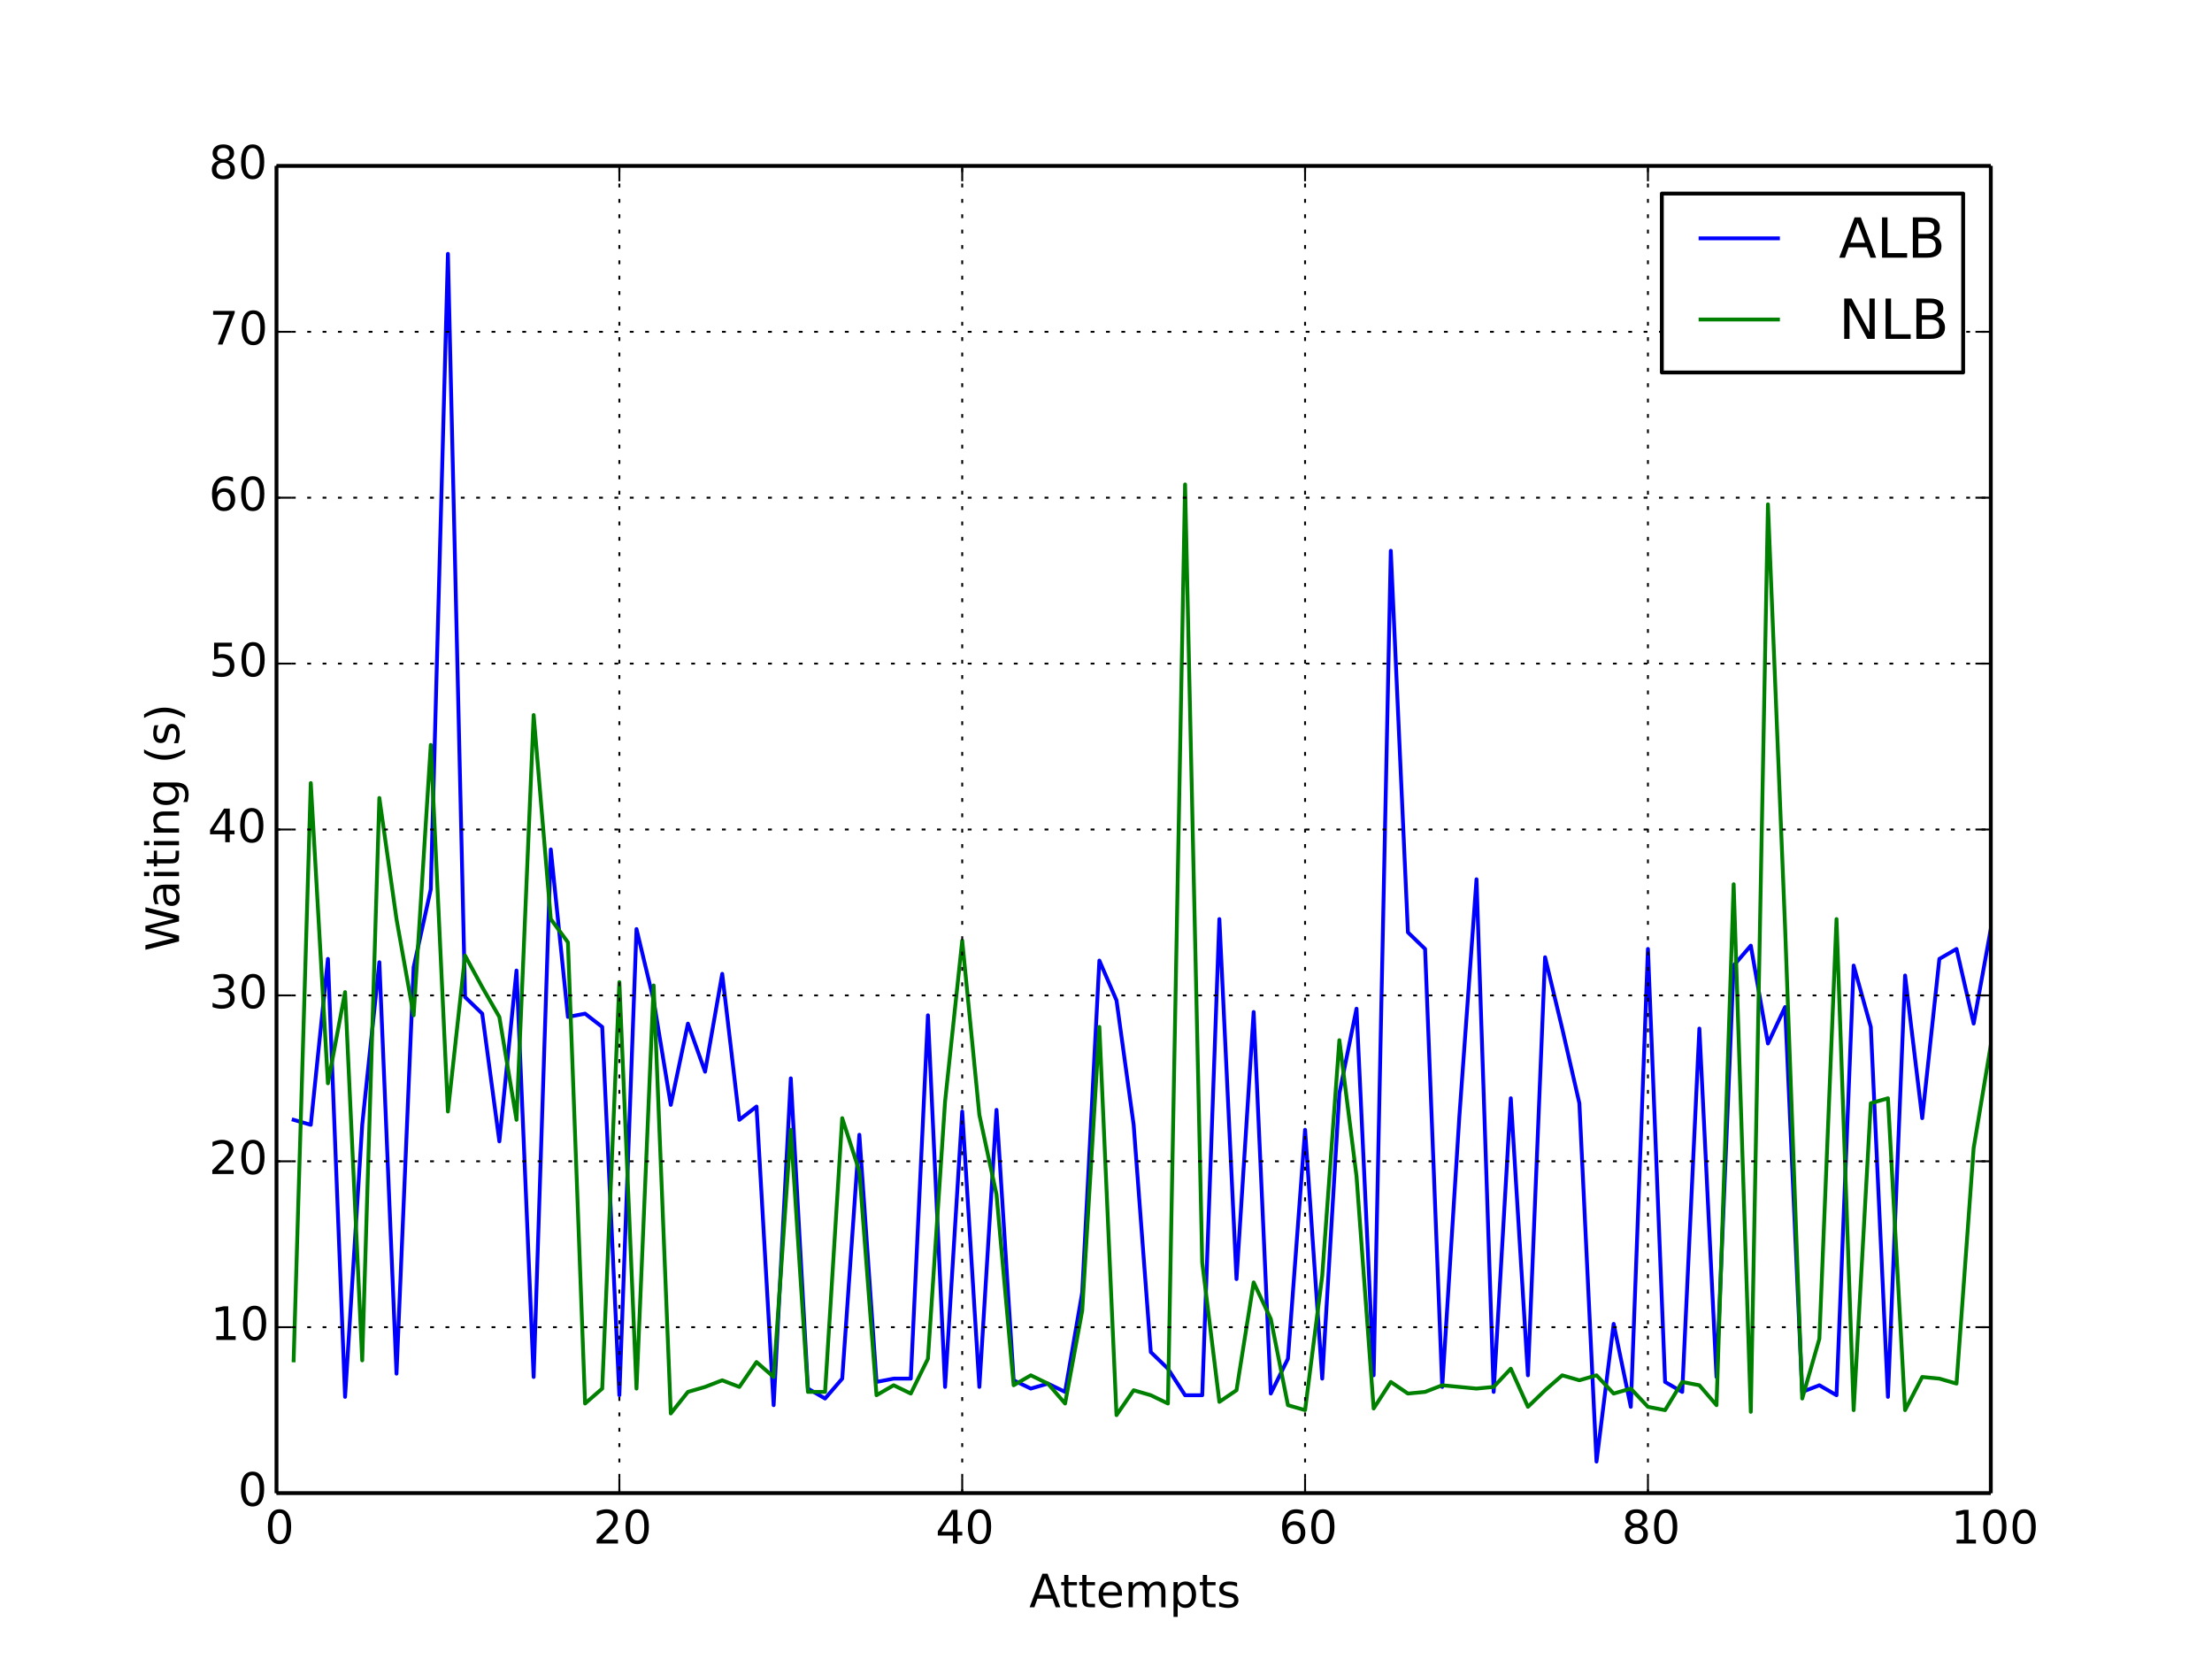
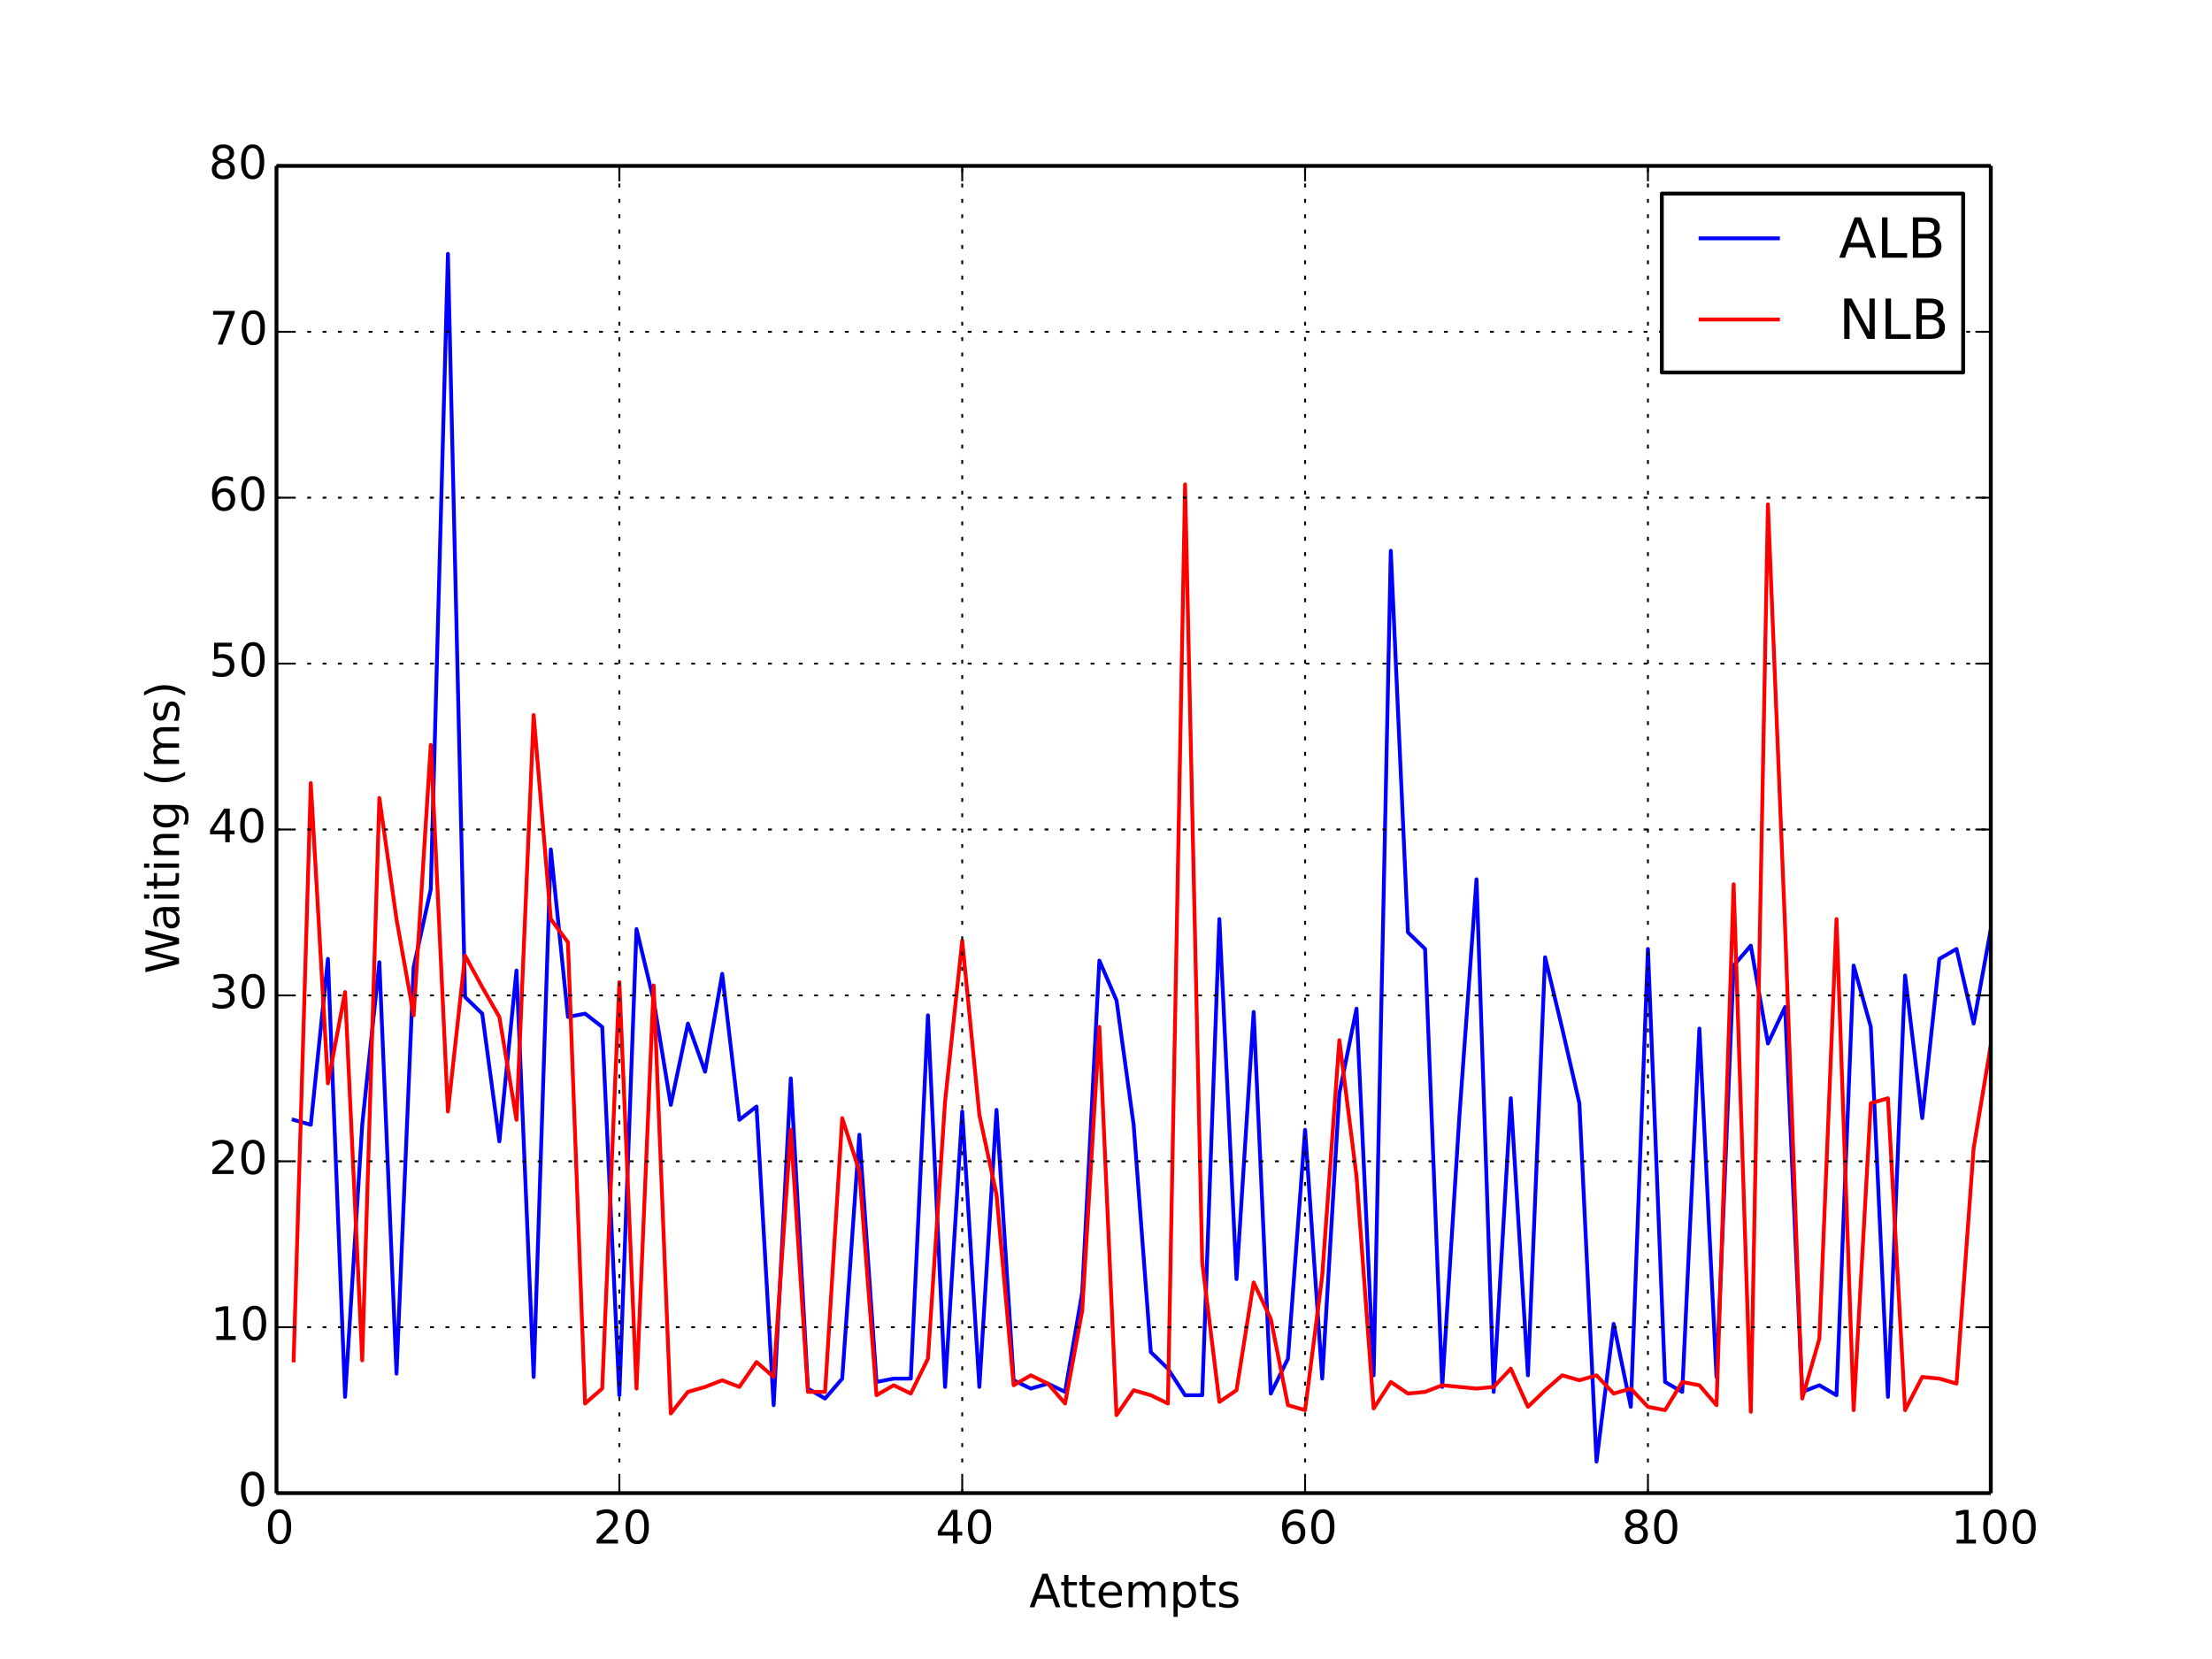
<svg xmlns="http://www.w3.org/2000/svg" xmlns:xlink="http://www.w3.org/1999/xlink" height="432pt" version="1.1" viewBox="0 0 576 432" width="576pt">
  <defs>
    <style type="text/css">
*{stroke-linecap:butt;stroke-linejoin:round;}
  </style>
  </defs>
  <g id="figure_1">
    <g id="patch_1">
      <path d=" M0 432 L576 432 L576 0 L0 0 z " style="fill:#ffffff;" />
    </g>
    <g id="axes_1">
      <g id="patch_2">
        <path d=" M72 388.8 L518.4 388.8 L518.4 43.2 L72 43.2 z " style="fill:#ffffff;" />
      </g>
      <g id="line2d_1">
        <path clip-path="url(#p7ff5b81e1d)" d=" M76.464 291.6 L80.928 292.896 L85.392 249.696 L89.856 363.744 L94.32 292.896 L98.784 250.56 L103.248 357.696 L107.712 251.856 L112.176 231.552 L116.64 66.096 L121.104 259.632 L125.568 263.952 L130.032 297.216 L134.496 252.72 L138.96 358.56 L143.424 221.184 L147.888 264.816 L152.352 263.952 L156.816 267.408 L161.28 363.312 L165.744 241.92 L170.208 260.496 L174.672 287.712 L179.136 266.544 L183.6 279.072 L188.064 253.584 L192.528 291.6 L196.992 288.144 L201.456 365.904 L205.92 280.8 L210.384 361.584 L214.848 364.176 L219.312 358.992 L223.776 295.488 L228.24 359.856 L232.704 358.992 L237.168 358.992 L241.632 264.384 L246.096 361.152 L250.56 289.44 L255.024 361.152 L259.488 289.008 L263.952 359.424 L268.416 361.584 L272.88 360.288 L277.344 362.448 L281.808 336.528 L286.272 250.128 L290.736 260.496 L295.2 292.896 L299.664 352.08 L304.128 356.4 L308.592 363.312 L313.056 363.312 L317.52 239.328 L321.984 333.072 L326.448 263.52 L330.912 362.88 L335.376 353.808 L339.84 294.192 L344.304 358.992 L348.768 284.688 L353.232 262.656 L357.696 358.128 L362.16 143.424 L366.624 242.784 L371.088 247.104 L375.552 361.152 L380.016 290.736 L384.48 228.96 L388.944 362.448 L393.408 285.984 L397.872 358.128 L402.336 249.264 L406.8 267.84 L411.264 287.28 L415.728 380.592 L420.192 344.736 L424.656 366.336 L429.12 247.104 L433.584 359.856 L438.048 362.448 L442.512 267.84 L446.976 358.56 L451.44 251.424 L455.904 246.24 L460.368 271.728 L464.832 262.224 L469.296 362.448 L473.76 360.72 L478.224 363.312 L482.688 251.424 L487.152 267.408 L491.616 363.744 L496.08 254.016 L500.544 291.168 L505.008 249.696 L509.472 247.104 L513.936 266.544 L518.4 241.92" style="fill:none;stroke:#0000ff;stroke-linecap:square;" />
      </g>
      <g id="line2d_2">
-         <path clip-path="url(#p7ff5b81e1d)" d=" M76.464 354.24 L80.928 203.904 L85.392 282.096 L89.856 258.336 L94.32 354.24 L98.784 207.792 L103.248 239.328 L107.712 264.384 L112.176 193.968 L116.64 289.44 L121.104 248.832 L125.568 257.04 L130.032 264.816 L134.496 291.6 L138.96 186.192 L143.424 239.328 L147.888 245.376 L152.352 365.472 L156.816 361.584 L161.28 255.744 L165.744 361.584 L170.208 256.608 L174.672 368.064 L179.136 362.448 L183.6 361.152 L188.064 359.424 L192.528 361.152 L196.992 354.672 L201.456 358.56 L205.92 294.192 L210.384 362.448 L214.848 362.448 L219.312 291.168 L223.776 304.992 L228.24 363.312 L232.704 360.72 L237.168 362.88 L241.632 353.808 L246.096 286.848 L250.56 244.944 L255.024 290.304 L259.488 311.04 L263.952 360.72 L268.416 358.128 L272.88 360.288 L277.344 365.472 L281.808 341.28 L286.272 267.408 L290.736 368.496 L295.2 362.016 L299.664 363.312 L304.128 365.472 L308.592 126.144 L313.056 328.752 L317.52 365.04 L321.984 362.016 L326.448 333.936 L330.912 343.44 L335.376 365.904 L339.84 367.2 L344.304 332.208 L348.768 270.864 L353.232 306.288 L357.696 366.768 L362.16 359.856 L366.624 362.88 L371.088 362.448 L375.552 360.72 L380.016 361.152 L384.48 361.584 L388.944 361.152 L393.408 356.4 L397.872 366.336 L402.336 362.016 L406.8 358.128 L411.264 359.424 L415.728 358.128 L420.192 362.88 L424.656 361.584 L429.12 366.336 L433.584 367.2 L438.048 359.856 L442.512 360.72 L446.976 365.904 L451.44 230.256 L455.904 367.632 L460.368 131.328 L464.832 241.488 L469.296 364.176 L473.76 348.624 L478.224 239.328 L482.688 367.2 L487.152 287.28 L491.616 285.984 L496.08 367.2 L500.544 358.56 L505.008 358.992 L509.472 360.288 L513.936 298.944 L518.4 272.16" style="fill:none;stroke:#008000;stroke-linecap:square;" />
+         <path clip-path="url(#p7ff5b81e1d)" d=" M76.464 354.24 L80.928 203.904 L85.392 282.096 L89.856 258.336 L94.32 354.24 L98.784 207.792 L103.248 239.328 L107.712 264.384 L112.176 193.968 L116.64 289.44 L121.104 248.832 L125.568 257.04 L130.032 264.816 L134.496 291.6 L138.96 186.192 L143.424 239.328 L147.888 245.376 L152.352 365.472 L156.816 361.584 L161.28 255.744 L165.744 361.584 L170.208 256.608 L174.672 368.064 L179.136 362.448 L183.6 361.152 L188.064 359.424 L192.528 361.152 L196.992 354.672 L201.456 358.56 L205.92 294.192 L210.384 362.448 L214.848 362.448 L219.312 291.168 L223.776 304.992 L228.24 363.312 L232.704 360.72 L237.168 362.88 L241.632 353.808 L246.096 286.848 L250.56 244.944 L255.024 290.304 L259.488 311.04 L263.952 360.72 L268.416 358.128 L272.88 360.288 L277.344 365.472 L281.808 341.28 L286.272 267.408 L290.736 368.496 L295.2 362.016 L299.664 363.312 L304.128 365.472 L308.592 126.144 L313.056 328.752 L317.52 365.04 L321.984 362.016 L326.448 333.936 L330.912 343.44 L335.376 365.904 L339.84 367.2 L344.304 332.208 L348.768 270.864 L353.232 306.288 L357.696 366.768 L362.16 359.856 L366.624 362.88 L371.088 362.448 L375.552 360.72 L380.016 361.152 L384.48 361.584 L388.944 361.152 L393.408 356.4 L397.872 366.336 L402.336 362.016 L406.8 358.128 L411.264 359.424 L415.728 358.128 L420.192 362.88 L424.656 361.584 L429.12 366.336 L433.584 367.2 L438.048 359.856 L442.512 360.72 L446.976 365.904 L451.44 230.256 L455.904 367.632 L460.368 131.328 L464.832 241.488 L469.296 364.176 L473.76 348.624 L478.224 239.328 L482.688 367.2 L487.152 287.28 L491.616 285.984 L496.08 367.2 L500.544 358.56 L505.008 358.992 L509.472 360.288 L513.936 298.944 L518.4 272.16" style="fill:none;stroke:#ff0000;stroke-linecap:square;" />
      </g>
      <g id="matplotlib.axis_1">
        <g id="xtick_1">
          <g id="line2d_3">
            <path clip-path="url(#p7ff5b81e1d)" d=" M72 388.8 L72 43.2" style="fill:none;stroke:#000000;stroke-dasharray:1,3;stroke-dashoffset:0.0;stroke-width:0.5;" />
          </g>
          <g id="line2d_4">
            <defs>
              <path d=" M0 0 L0 -4" id="m93b0483c22" style="stroke:#000000;stroke-width:0.5;" />
            </defs>
            <g>
              <use style="stroke:#000000;stroke-width:0.5;" x="72.0" xlink:href="#m93b0483c22" y="388.8" />
            </g>
          </g>
          <g id="line2d_5">
            <defs>
              <path d=" M0 0 L0 4" id="m741efc42ff" style="stroke:#000000;stroke-width:0.5;" />
            </defs>
            <g>
              <use style="stroke:#000000;stroke-width:0.5;" x="72.0" xlink:href="#m741efc42ff" y="43.2" />
            </g>
          </g>
          <g id="text_1">
            <defs>
              <path d=" M31.781 66.406 Q24.172 66.406 20.328 58.906 Q16.5 51.422 16.5 36.375 Q16.5 21.391 20.328 13.891 Q24.172 6.391 31.781 6.391 Q39.453 6.391 43.281 13.891 Q47.125 21.391 47.125 36.375 Q47.125 51.422 43.281 58.906 Q39.453 66.406 31.781 66.406 M31.781 74.219 Q44.047 74.219 50.516 64.516 Q56.984 54.828 56.984 36.375 Q56.984 17.969 50.516 8.266 Q44.047 -1.422 31.781 -1.422 Q19.531 -1.422 13.062 8.266 Q6.594 17.969 6.594 36.375 Q6.594 54.828 13.062 64.516 Q19.531 74.219 31.781 74.219" id="BitstreamVeraSans-Roman-30" />
            </defs>
            <g transform="translate(68.97656 401.9181)scale(0.12 -0.12)">
              <use xlink:href="#BitstreamVeraSans-Roman-30" />
            </g>
          </g>
        </g>
        <g id="xtick_2">
          <g id="line2d_6">
            <path clip-path="url(#p7ff5b81e1d)" d=" M161.28 388.8 L161.28 43.2" style="fill:none;stroke:#000000;stroke-dasharray:1,3;stroke-dashoffset:0.0;stroke-width:0.5;" />
          </g>
          <g id="line2d_7">
            <g>
              <use style="stroke:#000000;stroke-width:0.5;" x="161.28" xlink:href="#m93b0483c22" y="388.8" />
            </g>
          </g>
          <g id="line2d_8">
            <g>
              <use style="stroke:#000000;stroke-width:0.5;" x="161.28" xlink:href="#m741efc42ff" y="43.2" />
            </g>
          </g>
          <g id="text_2">
            <defs>
              <path d=" M19.188 8.297 L53.609 8.297 L53.609 0 L7.328 0 L7.328 8.297 Q12.938 14.109 22.625 23.891 Q32.328 33.688 34.812 36.531 Q39.547 41.844 41.422 45.531 Q43.312 49.219 43.312 52.781 Q43.312 58.594 39.234 62.25 Q35.156 65.922 28.609 65.922 Q23.969 65.922 18.812 64.312 Q13.672 62.703 7.812 59.422 L7.812 69.391 Q13.766 71.781 18.938 73 Q24.125 74.219 28.422 74.219 Q39.75 74.219 46.484 68.547 Q53.219 62.891 53.219 53.422 Q53.219 48.922 51.531 44.891 Q49.859 40.875 45.406 35.406 Q44.188 33.984 37.641 27.219 Q31.109 20.453 19.188 8.297" id="BitstreamVeraSans-Roman-32" />
            </defs>
            <g transform="translate(154.4831 401.9181)scale(0.12 -0.12)">
              <use xlink:href="#BitstreamVeraSans-Roman-32" />
              <use x="63.623" xlink:href="#BitstreamVeraSans-Roman-30" />
            </g>
          </g>
        </g>
        <g id="xtick_3">
          <g id="line2d_9">
            <path clip-path="url(#p7ff5b81e1d)" d=" M250.56 388.8 L250.56 43.2" style="fill:none;stroke:#000000;stroke-dasharray:1,3;stroke-dashoffset:0.0;stroke-width:0.5;" />
          </g>
          <g id="line2d_10">
            <g>
              <use style="stroke:#000000;stroke-width:0.5;" x="250.56" xlink:href="#m93b0483c22" y="388.8" />
            </g>
          </g>
          <g id="line2d_11">
            <g>
              <use style="stroke:#000000;stroke-width:0.5;" x="250.56" xlink:href="#m741efc42ff" y="43.2" />
            </g>
          </g>
          <g id="text_3">
            <defs>
              <path d=" M37.797 64.312 L12.891 25.391 L37.797 25.391 z  M35.203 72.906 L47.609 72.906 L47.609 25.391 L58.016 25.391 L58.016 17.188 L47.609 17.188 L47.609 0 L37.797 0 L37.797 17.188 L4.891 17.188 L4.891 26.703 z " id="BitstreamVeraSans-Roman-34" />
            </defs>
            <g transform="translate(243.6169 401.9181)scale(0.12 -0.12)">
              <use xlink:href="#BitstreamVeraSans-Roman-34" />
              <use x="63.623" xlink:href="#BitstreamVeraSans-Roman-30" />
            </g>
          </g>
        </g>
        <g id="xtick_4">
          <g id="line2d_12">
            <path clip-path="url(#p7ff5b81e1d)" d=" M339.84 388.8 L339.84 43.2" style="fill:none;stroke:#000000;stroke-dasharray:1,3;stroke-dashoffset:0.0;stroke-width:0.5;" />
          </g>
          <g id="line2d_13">
            <g>
              <use style="stroke:#000000;stroke-width:0.5;" x="339.84" xlink:href="#m93b0483c22" y="388.8" />
            </g>
          </g>
          <g id="line2d_14">
            <g>
              <use style="stroke:#000000;stroke-width:0.5;" x="339.84" xlink:href="#m741efc42ff" y="43.2" />
            </g>
          </g>
          <g id="text_4">
            <defs>
              <path d=" M33.016 40.375 Q26.375 40.375 22.484 35.828 Q18.609 31.297 18.609 23.391 Q18.609 15.531 22.484 10.953 Q26.375 6.391 33.016 6.391 Q39.656 6.391 43.531 10.953 Q47.406 15.531 47.406 23.391 Q47.406 31.297 43.531 35.828 Q39.656 40.375 33.016 40.375 M52.594 71.297 L52.594 62.312 Q48.875 64.062 45.094 64.984 Q41.312 65.922 37.594 65.922 Q27.828 65.922 22.672 59.328 Q17.531 52.734 16.797 39.406 Q19.672 43.656 24.016 45.922 Q28.375 48.188 33.594 48.188 Q44.578 48.188 50.953 41.516 Q57.328 34.859 57.328 23.391 Q57.328 12.156 50.688 5.359 Q44.047 -1.422 33.016 -1.422 Q20.359 -1.422 13.672 8.266 Q6.984 17.969 6.984 36.375 Q6.984 53.656 15.188 63.938 Q23.391 74.219 37.203 74.219 Q40.922 74.219 44.703 73.484 Q48.484 72.75 52.594 71.297" id="BitstreamVeraSans-Roman-36" />
            </defs>
            <g transform="translate(333.0225 401.9181)scale(0.12 -0.12)">
              <use xlink:href="#BitstreamVeraSans-Roman-36" />
              <use x="63.623" xlink:href="#BitstreamVeraSans-Roman-30" />
            </g>
          </g>
        </g>
        <g id="xtick_5">
          <g id="line2d_15">
            <path clip-path="url(#p7ff5b81e1d)" d=" M429.12 388.8 L429.12 43.2" style="fill:none;stroke:#000000;stroke-dasharray:1,3;stroke-dashoffset:0.0;stroke-width:0.5;" />
          </g>
          <g id="line2d_16">
            <g>
              <use style="stroke:#000000;stroke-width:0.5;" x="429.12" xlink:href="#m93b0483c22" y="388.8" />
            </g>
          </g>
          <g id="line2d_17">
            <g>
              <use style="stroke:#000000;stroke-width:0.5;" x="429.12" xlink:href="#m741efc42ff" y="43.2" />
            </g>
          </g>
          <g id="text_5">
            <defs>
              <path d=" M31.781 34.625 Q24.75 34.625 20.719 30.859 Q16.703 27.094 16.703 20.516 Q16.703 13.922 20.719 10.156 Q24.75 6.391 31.781 6.391 Q38.812 6.391 42.859 10.172 Q46.922 13.969 46.922 20.516 Q46.922 27.094 42.891 30.859 Q38.875 34.625 31.781 34.625 M21.922 38.812 Q15.578 40.375 12.031 44.719 Q8.5 49.078 8.5 55.328 Q8.5 64.062 14.719 69.141 Q20.953 74.219 31.781 74.219 Q42.672 74.219 48.875 69.141 Q55.078 64.062 55.078 55.328 Q55.078 49.078 51.531 44.719 Q48 40.375 41.703 38.812 Q48.828 37.156 52.797 32.312 Q56.781 27.484 56.781 20.516 Q56.781 9.906 50.312 4.234 Q43.844 -1.422 31.781 -1.422 Q19.734 -1.422 13.25 4.234 Q6.781 9.906 6.781 20.516 Q6.781 27.484 10.781 32.312 Q14.797 37.156 21.922 38.812 M18.312 54.391 Q18.312 48.734 21.844 45.562 Q25.391 42.391 31.781 42.391 Q38.141 42.391 41.719 45.562 Q45.312 48.734 45.312 54.391 Q45.312 60.062 41.719 63.234 Q38.141 66.406 31.781 66.406 Q25.391 66.406 21.844 63.234 Q18.312 60.062 18.312 54.391" id="BitstreamVeraSans-Roman-38" />
            </defs>
            <g transform="translate(422.2903 401.9181)scale(0.12 -0.12)">
              <use xlink:href="#BitstreamVeraSans-Roman-38" />
              <use x="63.623" xlink:href="#BitstreamVeraSans-Roman-30" />
            </g>
          </g>
        </g>
        <g id="xtick_6">
          <g id="line2d_18">
            <path clip-path="url(#p7ff5b81e1d)" d=" M518.4 388.8 L518.4 43.2" style="fill:none;stroke:#000000;stroke-dasharray:1,3;stroke-dashoffset:0.0;stroke-width:0.5;" />
          </g>
          <g id="line2d_19">
            <g>
              <use style="stroke:#000000;stroke-width:0.5;" x="518.4" xlink:href="#m93b0483c22" y="388.8" />
            </g>
          </g>
          <g id="line2d_20">
            <g>
              <use style="stroke:#000000;stroke-width:0.5;" x="518.4" xlink:href="#m741efc42ff" y="43.2" />
            </g>
          </g>
          <g id="text_6">
            <defs>
              <path d=" M12.406 8.297 L28.516 8.297 L28.516 63.922 L10.984 60.406 L10.984 69.391 L28.422 72.906 L38.281 72.906 L38.281 8.297 L54.391 8.297 L54.391 0 L12.406 0 z " id="BitstreamVeraSans-Roman-31" />
            </defs>
            <g transform="translate(508.005 401.9181)scale(0.12 -0.12)">
              <use xlink:href="#BitstreamVeraSans-Roman-31" />
              <use x="63.623" xlink:href="#BitstreamVeraSans-Roman-30" />
              <use x="127.246" xlink:href="#BitstreamVeraSans-Roman-30" />
            </g>
          </g>
        </g>
        <g id="text_7">
          <defs>
            <path d=" M52 44.188 Q55.375 50.25 60.062 53.125 Q64.75 56 71.094 56 Q79.641 56 84.281 50.016 Q88.922 44.047 88.922 33.016 L88.922 0 L79.891 0 L79.891 32.719 Q79.891 40.578 77.094 44.375 Q74.312 48.188 68.609 48.188 Q61.625 48.188 57.562 43.547 Q53.516 38.922 53.516 30.906 L53.516 0 L44.484 0 L44.484 32.719 Q44.484 40.625 41.703 44.406 Q38.922 48.188 33.109 48.188 Q26.219 48.188 22.156 43.531 Q18.109 38.875 18.109 30.906 L18.109 0 L9.078 0 L9.078 54.688 L18.109 54.688 L18.109 46.188 Q21.188 51.219 25.484 53.609 Q29.781 56 35.688 56 Q41.656 56 45.828 52.969 Q50 49.953 52 44.188" id="BitstreamVeraSans-Roman-6d" />
            <path d=" M34.188 63.188 L20.797 26.906 L47.609 26.906 z  M28.609 72.906 L39.797 72.906 L67.578 0 L57.328 0 L50.688 18.703 L17.828 18.703 L11.188 0 L0.781 0 z " id="BitstreamVeraSans-Roman-41" />
            <path d=" M56.203 29.594 L56.203 25.203 L14.891 25.203 Q15.484 15.922 20.484 11.062 Q25.484 6.203 34.422 6.203 Q39.594 6.203 44.453 7.469 Q49.312 8.734 54.109 11.281 L54.109 2.781 Q49.266 0.734 44.188 -0.344 Q39.109 -1.422 33.891 -1.422 Q20.797 -1.422 13.156 6.188 Q5.516 13.812 5.516 26.812 Q5.516 40.234 12.766 48.109 Q20.016 56 32.328 56 Q43.359 56 49.781 48.891 Q56.203 41.797 56.203 29.594 M47.219 32.234 Q47.125 39.594 43.094 43.984 Q39.062 48.391 32.422 48.391 Q24.906 48.391 20.391 44.141 Q15.875 39.891 15.188 32.172 z " id="BitstreamVeraSans-Roman-65" />
            <path d=" M18.312 70.219 L18.312 54.688 L36.812 54.688 L36.812 47.703 L18.312 47.703 L18.312 18.016 Q18.312 11.328 20.141 9.422 Q21.969 7.516 27.594 7.516 L36.812 7.516 L36.812 0 L27.594 0 Q17.188 0 13.234 3.875 Q9.281 7.766 9.281 18.016 L9.281 47.703 L2.688 47.703 L2.688 54.688 L9.281 54.688 L9.281 70.219 z " id="BitstreamVeraSans-Roman-74" />
            <path d=" M44.281 53.078 L44.281 44.578 Q40.484 46.531 36.375 47.5 Q32.281 48.484 27.875 48.484 Q21.188 48.484 17.844 46.438 Q14.5 44.391 14.5 40.281 Q14.5 37.156 16.891 35.375 Q19.281 33.594 26.516 31.984 L29.594 31.297 Q39.156 29.25 43.188 25.516 Q47.219 21.781 47.219 15.094 Q47.219 7.469 41.188 3.016 Q35.156 -1.422 24.609 -1.422 Q20.219 -1.422 15.453 -0.562 Q10.688 0.297 5.422 2 L5.422 11.281 Q10.406 8.688 15.234 7.391 Q20.062 6.109 24.812 6.109 Q31.156 6.109 34.562 8.281 Q37.984 10.453 37.984 14.406 Q37.984 18.062 35.516 20.016 Q33.062 21.969 24.703 23.781 L21.578 24.516 Q13.234 26.266 9.516 29.906 Q5.812 33.547 5.812 39.891 Q5.812 47.609 11.281 51.797 Q16.75 56 26.812 56 Q31.781 56 36.172 55.266 Q40.578 54.547 44.281 53.078" id="BitstreamVeraSans-Roman-73" />
            <path d=" M18.109 8.203 L18.109 -20.797 L9.078 -20.797 L9.078 54.688 L18.109 54.688 L18.109 46.391 Q20.953 51.266 25.266 53.625 Q29.594 56 35.594 56 Q45.562 56 51.781 48.094 Q58.016 40.188 58.016 27.297 Q58.016 14.406 51.781 6.484 Q45.562 -1.422 35.594 -1.422 Q29.594 -1.422 25.266 0.953 Q20.953 3.328 18.109 8.203 M48.688 27.297 Q48.688 37.203 44.609 42.844 Q40.531 48.484 33.406 48.484 Q26.266 48.484 22.188 42.844 Q18.109 37.203 18.109 27.297 Q18.109 17.391 22.188 11.75 Q26.266 6.109 33.406 6.109 Q40.531 6.109 44.609 11.75 Q48.688 17.391 48.688 27.297" id="BitstreamVeraSans-Roman-70" />
          </defs>
          <g transform="translate(268.0125 418.5319)scale(0.12 -0.12)">
            <use xlink:href="#BitstreamVeraSans-Roman-41" />
            <use x="66.658" xlink:href="#BitstreamVeraSans-Roman-74" />
            <use x="105.867" xlink:href="#BitstreamVeraSans-Roman-74" />
            <use x="145.076" xlink:href="#BitstreamVeraSans-Roman-65" />
            <use x="206.6" xlink:href="#BitstreamVeraSans-Roman-6d" />
            <use x="304.012" xlink:href="#BitstreamVeraSans-Roman-70" />
            <use x="367.488" xlink:href="#BitstreamVeraSans-Roman-74" />
            <use x="406.697" xlink:href="#BitstreamVeraSans-Roman-73" />
          </g>
        </g>
      </g>
      <g id="matplotlib.axis_2">
        <g id="ytick_1">
          <g id="line2d_21">
            <path clip-path="url(#p7ff5b81e1d)" d=" M72 388.8 L518.4 388.8" style="fill:none;stroke:#000000;stroke-dasharray:1,3;stroke-dashoffset:0.0;stroke-width:0.5;" />
          </g>
          <g id="line2d_22">
            <defs>
              <path d=" M0 0 L4 0" id="m728421d6d4" style="stroke:#000000;stroke-width:0.5;" />
            </defs>
            <g>
              <use style="stroke:#000000;stroke-width:0.5;" x="72.0" xlink:href="#m728421d6d4" y="388.8" />
            </g>
          </g>
          <g id="line2d_23">
            <defs>
              <path d=" M0 0 L-4 0" id="mcb0005524f" style="stroke:#000000;stroke-width:0.5;" />
            </defs>
            <g>
              <use style="stroke:#000000;stroke-width:0.5;" x="518.4" xlink:href="#mcb0005524f" y="388.8" />
            </g>
          </g>
          <g id="text_8">
            <g transform="translate(61.95312 392.1112)scale(0.12 -0.12)">
              <use xlink:href="#BitstreamVeraSans-Roman-30" />
            </g>
          </g>
        </g>
        <g id="ytick_2">
          <g id="line2d_24">
            <path clip-path="url(#p7ff5b81e1d)" d=" M72 345.6 L518.4 345.6" style="fill:none;stroke:#000000;stroke-dasharray:1,3;stroke-dashoffset:0.0;stroke-width:0.5;" />
          </g>
          <g id="line2d_25">
            <g>
              <use style="stroke:#000000;stroke-width:0.5;" x="72.0" xlink:href="#m728421d6d4" y="345.6" />
            </g>
          </g>
          <g id="line2d_26">
            <g>
              <use style="stroke:#000000;stroke-width:0.5;" x="518.4" xlink:href="#mcb0005524f" y="345.6" />
            </g>
          </g>
          <g id="text_9">
            <g transform="translate(54.845 348.9112)scale(0.12 -0.12)">
              <use xlink:href="#BitstreamVeraSans-Roman-31" />
              <use x="63.623" xlink:href="#BitstreamVeraSans-Roman-30" />
            </g>
          </g>
        </g>
        <g id="ytick_3">
          <g id="line2d_27">
            <path clip-path="url(#p7ff5b81e1d)" d=" M72 302.4 L518.4 302.4" style="fill:none;stroke:#000000;stroke-dasharray:1,3;stroke-dashoffset:0.0;stroke-width:0.5;" />
          </g>
          <g id="line2d_28">
            <g>
              <use style="stroke:#000000;stroke-width:0.5;" x="72.0" xlink:href="#m728421d6d4" y="302.4" />
            </g>
          </g>
          <g id="line2d_29">
            <g>
              <use style="stroke:#000000;stroke-width:0.5;" x="518.4" xlink:href="#mcb0005524f" y="302.4" />
            </g>
          </g>
          <g id="text_10">
            <g transform="translate(54.40625 305.7113)scale(0.12 -0.12)">
              <use xlink:href="#BitstreamVeraSans-Roman-32" />
              <use x="63.623" xlink:href="#BitstreamVeraSans-Roman-30" />
            </g>
          </g>
        </g>
        <g id="ytick_4">
          <g id="line2d_30">
            <path clip-path="url(#p7ff5b81e1d)" d=" M72 259.2 L518.4 259.2" style="fill:none;stroke:#000000;stroke-dasharray:1,3;stroke-dashoffset:0.0;stroke-width:0.5;" />
          </g>
          <g id="line2d_31">
            <g>
              <use style="stroke:#000000;stroke-width:0.5;" x="72.0" xlink:href="#m728421d6d4" y="259.2" />
            </g>
          </g>
          <g id="line2d_32">
            <g>
              <use style="stroke:#000000;stroke-width:0.5;" x="518.4" xlink:href="#mcb0005524f" y="259.2" />
            </g>
          </g>
          <g id="text_11">
            <defs>
              <path d=" M40.578 39.312 Q47.656 37.797 51.625 33 Q55.609 28.219 55.609 21.188 Q55.609 10.406 48.188 4.484 Q40.766 -1.422 27.094 -1.422 Q22.516 -1.422 17.656 -0.516 Q12.797 0.391 7.625 2.203 L7.625 11.719 Q11.719 9.328 16.594 8.109 Q21.484 6.891 26.812 6.891 Q36.078 6.891 40.938 10.547 Q45.797 14.203 45.797 21.188 Q45.797 27.641 41.281 31.266 Q36.766 34.906 28.719 34.906 L20.219 34.906 L20.219 43.016 L29.109 43.016 Q36.375 43.016 40.234 45.922 Q44.094 48.828 44.094 54.297 Q44.094 59.906 40.109 62.906 Q36.141 65.922 28.719 65.922 Q24.656 65.922 20.016 65.031 Q15.375 64.156 9.812 62.312 L9.812 71.094 Q15.438 72.656 20.344 73.438 Q25.25 74.219 29.594 74.219 Q40.828 74.219 47.359 69.109 Q53.906 64.016 53.906 55.328 Q53.906 49.266 50.438 45.094 Q46.969 40.922 40.578 39.312" id="BitstreamVeraSans-Roman-33" />
            </defs>
            <g transform="translate(54.44188 262.5113)scale(0.12 -0.12)">
              <use xlink:href="#BitstreamVeraSans-Roman-33" />
              <use x="63.623" xlink:href="#BitstreamVeraSans-Roman-30" />
            </g>
          </g>
        </g>
        <g id="ytick_5">
          <g id="line2d_33">
            <path clip-path="url(#p7ff5b81e1d)" d=" M72 216 L518.4 216" style="fill:none;stroke:#000000;stroke-dasharray:1,3;stroke-dashoffset:0.0;stroke-width:0.5;" />
          </g>
          <g id="line2d_34">
            <g>
              <use style="stroke:#000000;stroke-width:0.5;" x="72.0" xlink:href="#m728421d6d4" y="216.0" />
            </g>
          </g>
          <g id="line2d_35">
            <g>
              <use style="stroke:#000000;stroke-width:0.5;" x="518.4" xlink:href="#mcb0005524f" y="216.0" />
            </g>
          </g>
          <g id="text_12">
            <g transform="translate(54.11375 219.3113)scale(0.12 -0.12)">
              <use xlink:href="#BitstreamVeraSans-Roman-34" />
              <use x="63.623" xlink:href="#BitstreamVeraSans-Roman-30" />
            </g>
          </g>
        </g>
        <g id="ytick_6">
          <g id="line2d_36">
            <path clip-path="url(#p7ff5b81e1d)" d=" M72 172.8 L518.4 172.8" style="fill:none;stroke:#000000;stroke-dasharray:1,3;stroke-dashoffset:0.0;stroke-width:0.5;" />
          </g>
          <g id="line2d_37">
            <g>
              <use style="stroke:#000000;stroke-width:0.5;" x="72.0" xlink:href="#m728421d6d4" y="172.8" />
            </g>
          </g>
          <g id="line2d_38">
            <g>
              <use style="stroke:#000000;stroke-width:0.5;" x="518.4" xlink:href="#mcb0005524f" y="172.8" />
            </g>
          </g>
          <g id="text_13">
            <defs>
              <path d=" M10.797 72.906 L49.516 72.906 L49.516 64.594 L19.828 64.594 L19.828 46.734 Q21.969 47.469 24.109 47.828 Q26.266 48.188 28.422 48.188 Q40.625 48.188 47.75 41.5 Q54.891 34.812 54.891 23.391 Q54.891 11.625 47.562 5.094 Q40.234 -1.422 26.906 -1.422 Q22.312 -1.422 17.547 -0.641 Q12.797 0.141 7.719 1.703 L7.719 11.625 Q12.109 9.234 16.797 8.062 Q21.484 6.891 26.703 6.891 Q35.156 6.891 40.078 11.328 Q45.016 15.766 45.016 23.391 Q45.016 31 40.078 35.438 Q35.156 39.891 26.703 39.891 Q22.75 39.891 18.812 39.016 Q14.891 38.141 10.797 36.281 z " id="BitstreamVeraSans-Roman-35" />
            </defs>
            <g transform="translate(54.45312 176.1113)scale(0.12 -0.12)">
              <use xlink:href="#BitstreamVeraSans-Roman-35" />
              <use x="63.623" xlink:href="#BitstreamVeraSans-Roman-30" />
            </g>
          </g>
        </g>
        <g id="ytick_7">
          <g id="line2d_39">
            <path clip-path="url(#p7ff5b81e1d)" d=" M72 129.6 L518.4 129.6" style="fill:none;stroke:#000000;stroke-dasharray:1,3;stroke-dashoffset:0.0;stroke-width:0.5;" />
          </g>
          <g id="line2d_40">
            <g>
              <use style="stroke:#000000;stroke-width:0.5;" x="72.0" xlink:href="#m728421d6d4" y="129.6" />
            </g>
          </g>
          <g id="line2d_41">
            <g>
              <use style="stroke:#000000;stroke-width:0.5;" x="518.4" xlink:href="#mcb0005524f" y="129.6" />
            </g>
          </g>
          <g id="text_14">
            <g transform="translate(54.365 132.9112)scale(0.12 -0.12)">
              <use xlink:href="#BitstreamVeraSans-Roman-36" />
              <use x="63.623" xlink:href="#BitstreamVeraSans-Roman-30" />
            </g>
          </g>
        </g>
        <g id="ytick_8">
          <g id="line2d_42">
            <path clip-path="url(#p7ff5b81e1d)" d=" M72 86.4 L518.4 86.4" style="fill:none;stroke:#000000;stroke-dasharray:1,3;stroke-dashoffset:0.0;stroke-width:0.5;" />
          </g>
          <g id="line2d_43">
            <g>
              <use style="stroke:#000000;stroke-width:0.5;" x="72.0" xlink:href="#m728421d6d4" y="86.4" />
            </g>
          </g>
          <g id="line2d_44">
            <g>
              <use style="stroke:#000000;stroke-width:0.5;" x="518.4" xlink:href="#mcb0005524f" y="86.4" />
            </g>
          </g>
          <g id="text_15">
            <defs>
              <path d=" M8.203 72.906 L55.078 72.906 L55.078 68.703 L28.609 0 L18.312 0 L43.219 64.594 L8.203 64.594 z " id="BitstreamVeraSans-Roman-37" />
            </defs>
            <g transform="translate(54.51125 89.71125)scale(0.12 -0.12)">
              <use xlink:href="#BitstreamVeraSans-Roman-37" />
              <use x="63.623" xlink:href="#BitstreamVeraSans-Roman-30" />
            </g>
          </g>
        </g>
        <g id="ytick_9">
          <g id="line2d_45">
            <path clip-path="url(#p7ff5b81e1d)" d=" M72 43.2 L518.4 43.2" style="fill:none;stroke:#000000;stroke-dasharray:1,3;stroke-dashoffset:0.0;stroke-width:0.5;" />
          </g>
          <g id="line2d_46">
            <g>
              <use style="stroke:#000000;stroke-width:0.5;" x="72.0" xlink:href="#m728421d6d4" y="43.2" />
            </g>
          </g>
          <g id="line2d_47">
            <g>
              <use style="stroke:#000000;stroke-width:0.5;" x="518.4" xlink:href="#mcb0005524f" y="43.2" />
            </g>
          </g>
          <g id="text_16">
            <g transform="translate(54.34063 46.51125)scale(0.12 -0.12)">
              <use xlink:href="#BitstreamVeraSans-Roman-38" />
              <use x="63.623" xlink:href="#BitstreamVeraSans-Roman-30" />
            </g>
          </g>
        </g>
        <g id="text_17">
          <defs>
            <path id="BitstreamVeraSans-Roman-20" />
            <path d=" M54.891 33.016 L54.891 0 L45.906 0 L45.906 32.719 Q45.906 40.484 42.875 44.328 Q39.844 48.188 33.797 48.188 Q26.516 48.188 22.312 43.547 Q18.109 38.922 18.109 30.906 L18.109 0 L9.078 0 L9.078 54.688 L18.109 54.688 L18.109 46.188 Q21.344 51.125 25.703 53.562 Q30.078 56 35.797 56 Q45.219 56 50.047 50.172 Q54.891 44.344 54.891 33.016" id="BitstreamVeraSans-Roman-6e" />
            <path d=" M31 75.875 Q24.469 64.656 21.281 53.656 Q18.109 42.672 18.109 31.391 Q18.109 20.125 21.312 9.062 Q24.516 -2 31 -13.188 L23.188 -13.188 Q15.875 -1.703 12.234 9.375 Q8.594 20.453 8.594 31.391 Q8.594 42.281 12.203 53.312 Q15.828 64.359 23.188 75.875 z " id="BitstreamVeraSans-Roman-28" />
            <path d=" M8.016 75.875 L15.828 75.875 Q23.141 64.359 26.781 53.312 Q30.422 42.281 30.422 31.391 Q30.422 20.453 26.781 9.375 Q23.141 -1.703 15.828 -13.188 L8.016 -13.188 Q14.5 -2 17.703 9.062 Q20.906 20.125 20.906 31.391 Q20.906 42.672 17.703 53.656 Q14.5 64.656 8.016 75.875" id="BitstreamVeraSans-Roman-29" />
            <path d=" M9.422 54.688 L18.406 54.688 L18.406 0 L9.422 0 z  M9.422 75.984 L18.406 75.984 L18.406 64.594 L9.422 64.594 z " id="BitstreamVeraSans-Roman-69" />
            <path d=" M3.328 72.906 L13.281 72.906 L28.609 11.281 L43.891 72.906 L54.984 72.906 L70.312 11.281 L85.594 72.906 L95.609 72.906 L77.297 0 L64.891 0 L49.516 63.281 L33.984 0 L21.578 0 z " id="BitstreamVeraSans-Roman-57" />
            <path d=" M45.406 27.984 Q45.406 37.75 41.375 43.109 Q37.359 48.484 30.078 48.484 Q22.859 48.484 18.828 43.109 Q14.797 37.75 14.797 27.984 Q14.797 18.266 18.828 12.891 Q22.859 7.516 30.078 7.516 Q37.359 7.516 41.375 12.891 Q45.406 18.266 45.406 27.984 M54.391 6.781 Q54.391 -7.172 48.188 -13.984 Q42 -20.797 29.203 -20.797 Q24.469 -20.797 20.266 -20.094 Q16.062 -19.391 12.109 -17.922 L12.109 -9.188 Q16.062 -11.328 19.922 -12.344 Q23.781 -13.375 27.781 -13.375 Q36.625 -13.375 41.016 -8.766 Q45.406 -4.156 45.406 5.172 L45.406 9.625 Q42.625 4.781 38.281 2.391 Q33.938 0 27.875 0 Q17.828 0 11.672 7.656 Q5.516 15.328 5.516 27.984 Q5.516 40.672 11.672 48.328 Q17.828 56 27.875 56 Q33.938 56 38.281 53.609 Q42.625 51.219 45.406 46.391 L45.406 54.688 L54.391 54.688 z " id="BitstreamVeraSans-Roman-67" />
            <path d=" M34.281 27.484 Q23.391 27.484 19.188 25 Q14.984 22.516 14.984 16.5 Q14.984 11.719 18.141 8.906 Q21.297 6.109 26.703 6.109 Q34.188 6.109 38.703 11.406 Q43.219 16.703 43.219 25.484 L43.219 27.484 z  M52.203 31.203 L52.203 0 L43.219 0 L43.219 8.297 Q40.141 3.328 35.547 0.953 Q30.953 -1.422 24.312 -1.422 Q15.922 -1.422 10.953 3.297 Q6 8.016 6 15.922 Q6 25.141 12.172 29.828 Q18.359 34.516 30.609 34.516 L43.219 34.516 L43.219 35.406 Q43.219 41.609 39.141 45 Q35.062 48.391 27.688 48.391 Q23 48.391 18.547 47.266 Q14.109 46.141 10.016 43.891 L10.016 52.203 Q14.938 54.109 19.578 55.047 Q24.219 56 28.609 56 Q40.484 56 46.344 49.844 Q52.203 43.703 52.203 31.203" id="BitstreamVeraSans-Roman-61" />
          </defs>
-           <g transform="translate(46.61812 247.7231)rotate(-90.0)scale(0.12 -0.12)">
+           <g transform="translate(46.61812 253.5675)rotate(-90.0)scale(0.12 -0.12)">
            <use xlink:href="#BitstreamVeraSans-Roman-57" />
            <use x="92.502" xlink:href="#BitstreamVeraSans-Roman-61" />
            <use x="153.781" xlink:href="#BitstreamVeraSans-Roman-69" />
            <use x="181.564" xlink:href="#BitstreamVeraSans-Roman-74" />
            <use x="220.773" xlink:href="#BitstreamVeraSans-Roman-69" />
            <use x="248.557" xlink:href="#BitstreamVeraSans-Roman-6e" />
            <use x="311.936" xlink:href="#BitstreamVeraSans-Roman-67" />
            <use x="375.412" xlink:href="#BitstreamVeraSans-Roman-20" />
            <use x="407.199" xlink:href="#BitstreamVeraSans-Roman-28" />
-             <use x="446.213" xlink:href="#BitstreamVeraSans-Roman-73" />
-             <use x="498.312" xlink:href="#BitstreamVeraSans-Roman-29" />
+             <use x="446.213" xlink:href="#BitstreamVeraSans-Roman-6d" />
+             <use x="543.625" xlink:href="#BitstreamVeraSans-Roman-73" />
+             <use x="595.725" xlink:href="#BitstreamVeraSans-Roman-29" />
          </g>
        </g>
      </g>
      <g id="patch_3">
        <path d=" M72 43.2 L518.4 43.2" style="fill:none;stroke:#000000;" />
      </g>
      <g id="patch_4">
        <path d=" M518.4 388.8 L518.4 43.2" style="fill:none;stroke:#000000;" />
      </g>
      <g id="patch_5">
        <path d=" M72 388.8 L518.4 388.8" style="fill:none;stroke:#000000;" />
      </g>
      <g id="patch_6">
        <path d=" M72 388.8 L72 43.2" style="fill:none;stroke:#000000;" />
      </g>
      <g id="legend_1">
        <g id="patch_7">
          <path d=" M432.738 96.993 L511.2 96.993 L511.2 50.4 L432.738 50.4 L432.738 96.993 z " style="fill:#ffffff;stroke:#000000;" />
        </g>
        <g id="line2d_48">
          <path d=" M442.818 62.062 L462.978 62.062" style="fill:none;stroke:#0000ff;stroke-linecap:square;" />
        </g>
        <g id="line2d_49" />
        <g id="text_18">
          <defs>
            <path d=" M9.812 72.906 L19.672 72.906 L19.672 8.297 L55.172 8.297 L55.172 0 L9.812 0 z " id="BitstreamVeraSans-Roman-4c" />
            <path d=" M19.672 34.812 L19.672 8.109 L35.5 8.109 Q43.453 8.109 47.281 11.406 Q51.125 14.703 51.125 21.484 Q51.125 28.328 47.281 31.562 Q43.453 34.812 35.5 34.812 z  M19.672 64.797 L19.672 42.828 L34.281 42.828 Q41.5 42.828 45.031 45.531 Q48.578 48.25 48.578 53.812 Q48.578 59.328 45.031 62.062 Q41.5 64.797 34.281 64.797 z  M9.812 72.906 L35.016 72.906 Q46.297 72.906 52.391 68.219 Q58.5 63.531 58.5 54.891 Q58.5 48.188 55.375 44.234 Q52.25 40.281 46.188 39.312 Q53.469 37.75 57.5 32.781 Q61.531 27.828 61.531 20.406 Q61.531 10.641 54.891 5.312 Q48.25 0 35.984 0 L9.812 0 z " id="BitstreamVeraSans-Roman-42" />
          </defs>
          <g transform="translate(478.818 67.10175)scale(0.144 -0.144)">
            <use xlink:href="#BitstreamVeraSans-Roman-41" />
            <use x="68.408" xlink:href="#BitstreamVeraSans-Roman-4c" />
            <use x="124.121" xlink:href="#BitstreamVeraSans-Roman-42" />
          </g>
        </g>
        <g id="line2d_50">
-           <path d=" M442.818 83.198 L462.978 83.198" style="fill:none;stroke:#008000;stroke-linecap:square;" />
+           <path d=" M442.818 83.198 L462.978 83.198" style="fill:none;stroke:#ff0000;stroke-linecap:square;" />
        </g>
        <g id="line2d_51" />
        <g id="text_19">
          <defs>
            <path d=" M9.812 72.906 L23.094 72.906 L55.422 11.922 L55.422 72.906 L64.984 72.906 L64.984 0 L51.703 0 L19.391 60.984 L19.391 0 L9.812 0 z " id="BitstreamVeraSans-Roman-4e" />
          </defs>
          <g transform="translate(478.818 88.23825)scale(0.144 -0.144)">
            <use xlink:href="#BitstreamVeraSans-Roman-4e" />
            <use x="74.805" xlink:href="#BitstreamVeraSans-Roman-4c" />
            <use x="130.518" xlink:href="#BitstreamVeraSans-Roman-42" />
          </g>
        </g>
      </g>
    </g>
  </g>
  <defs>
    <clipPath id="p7ff5b81e1d">
      <rect height="345.6" width="446.4" x="72.0" y="43.2" />
    </clipPath>
  </defs>
</svg>
